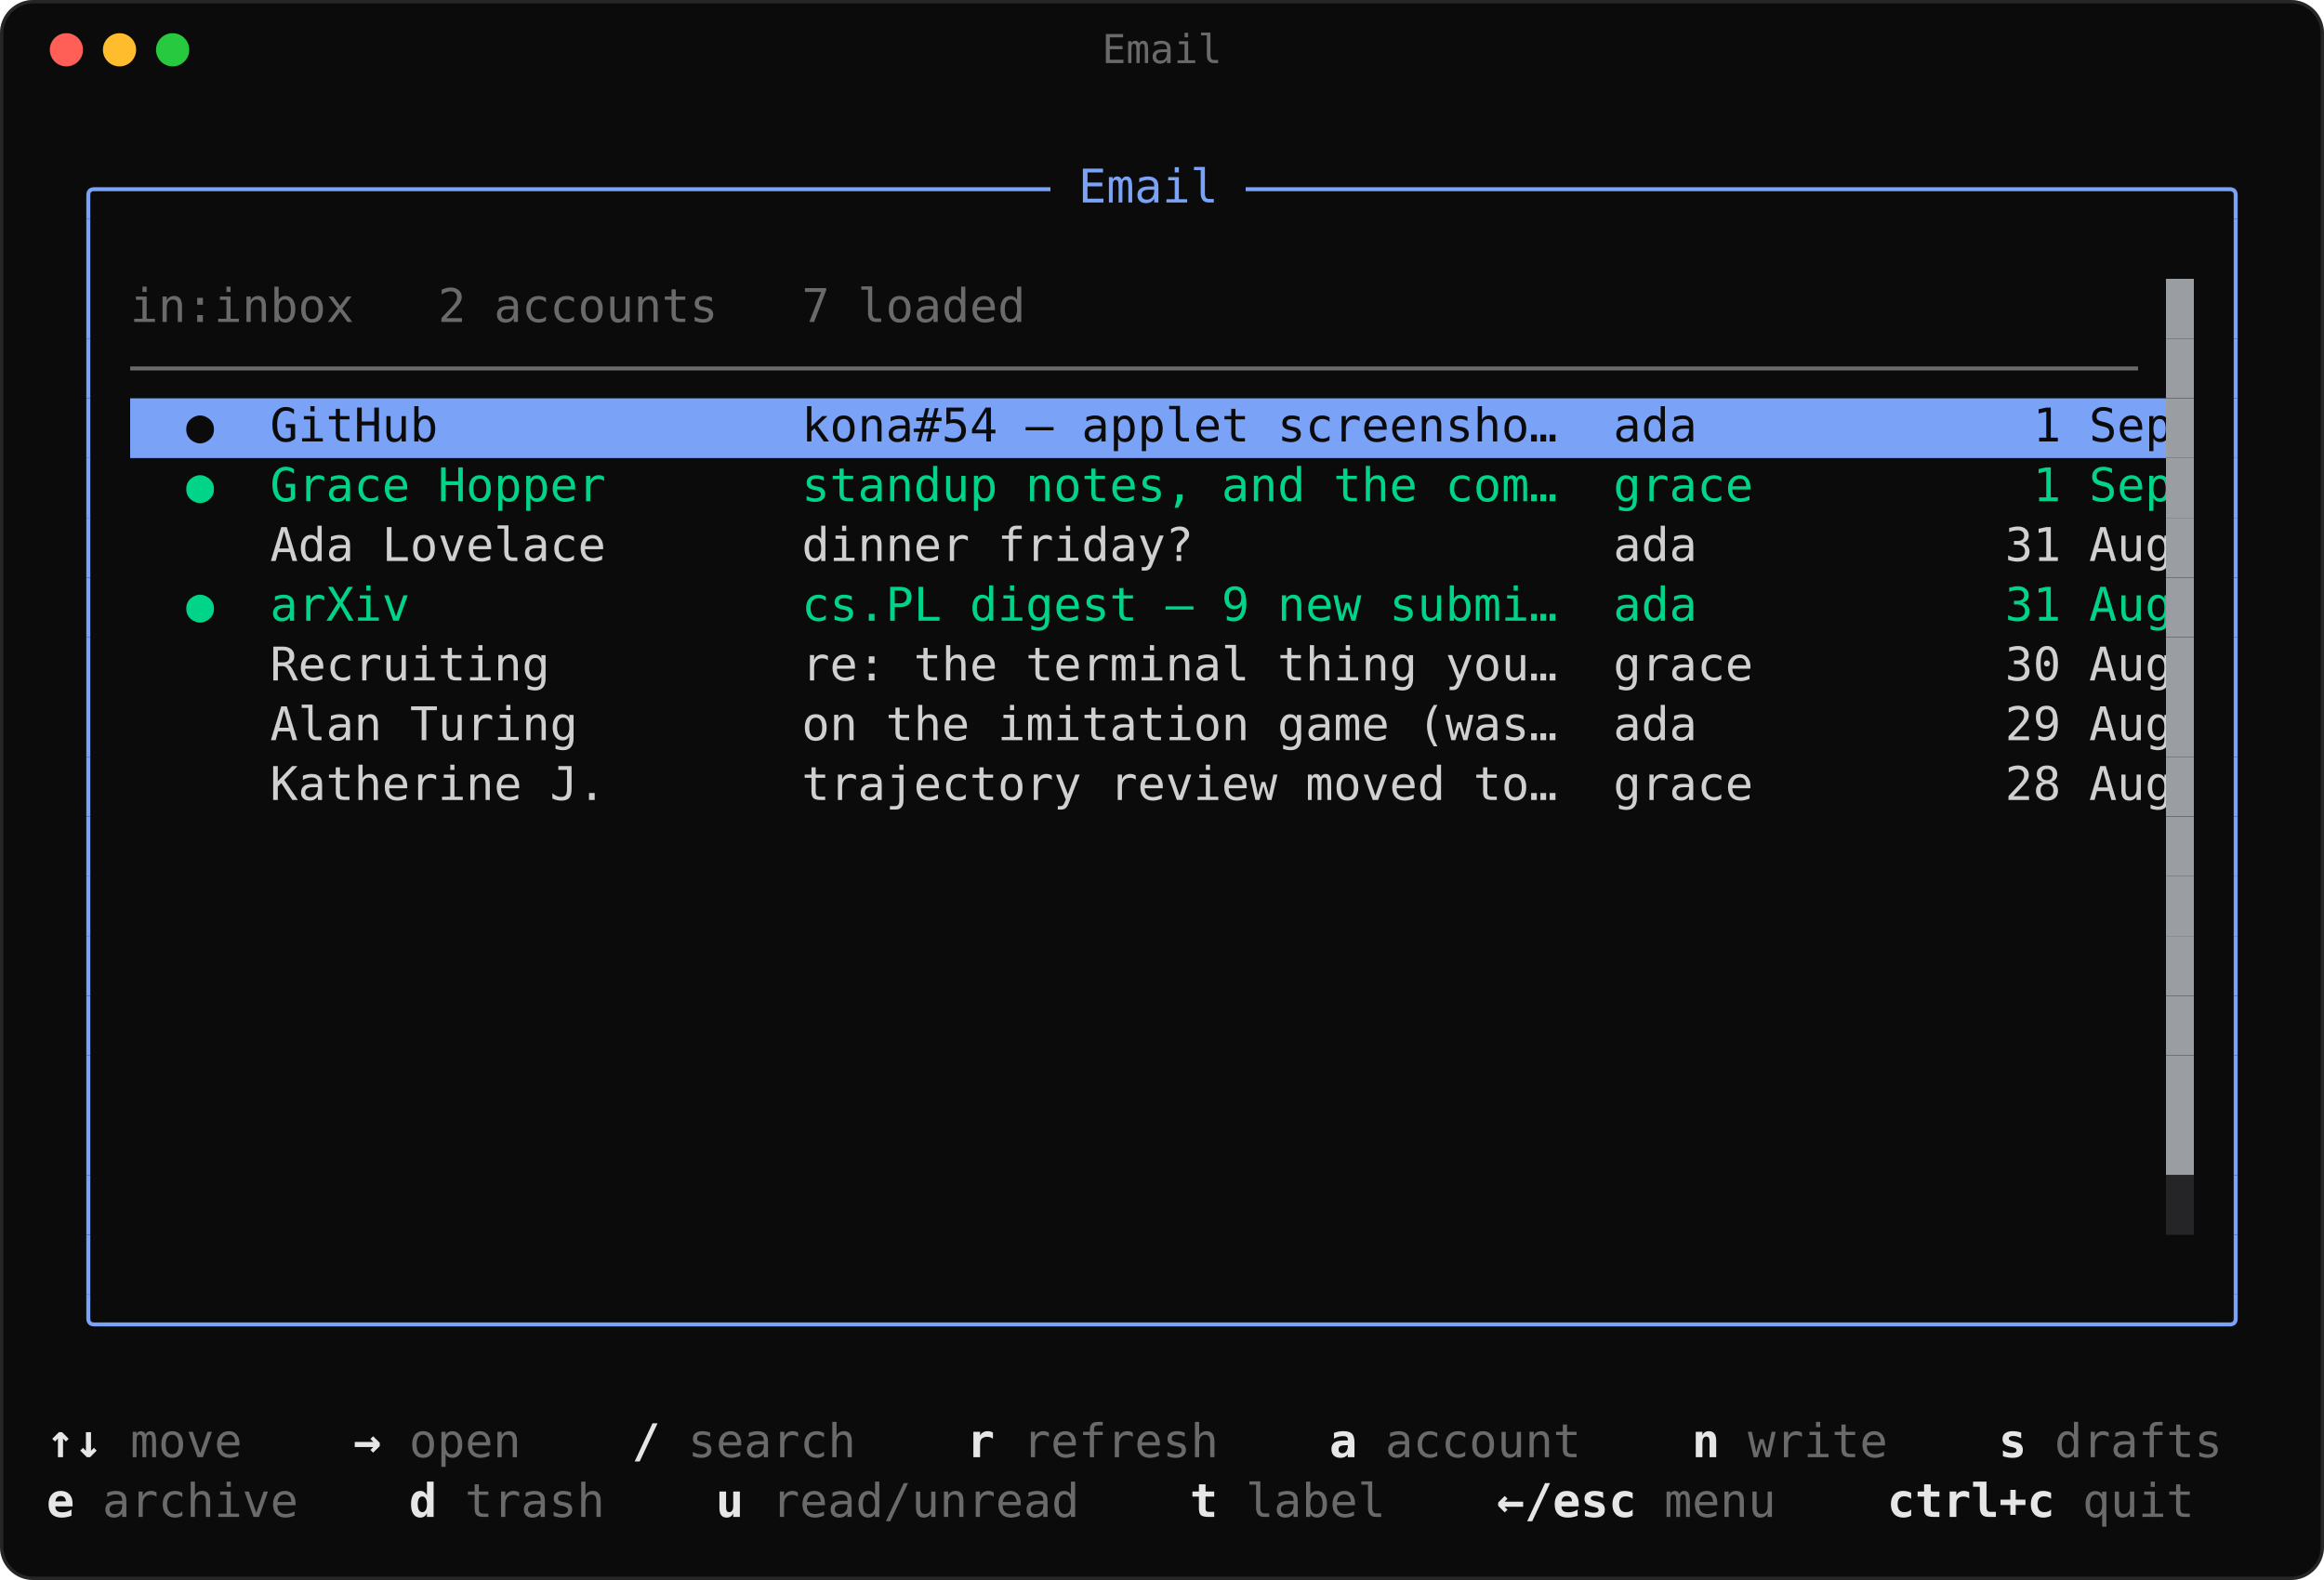
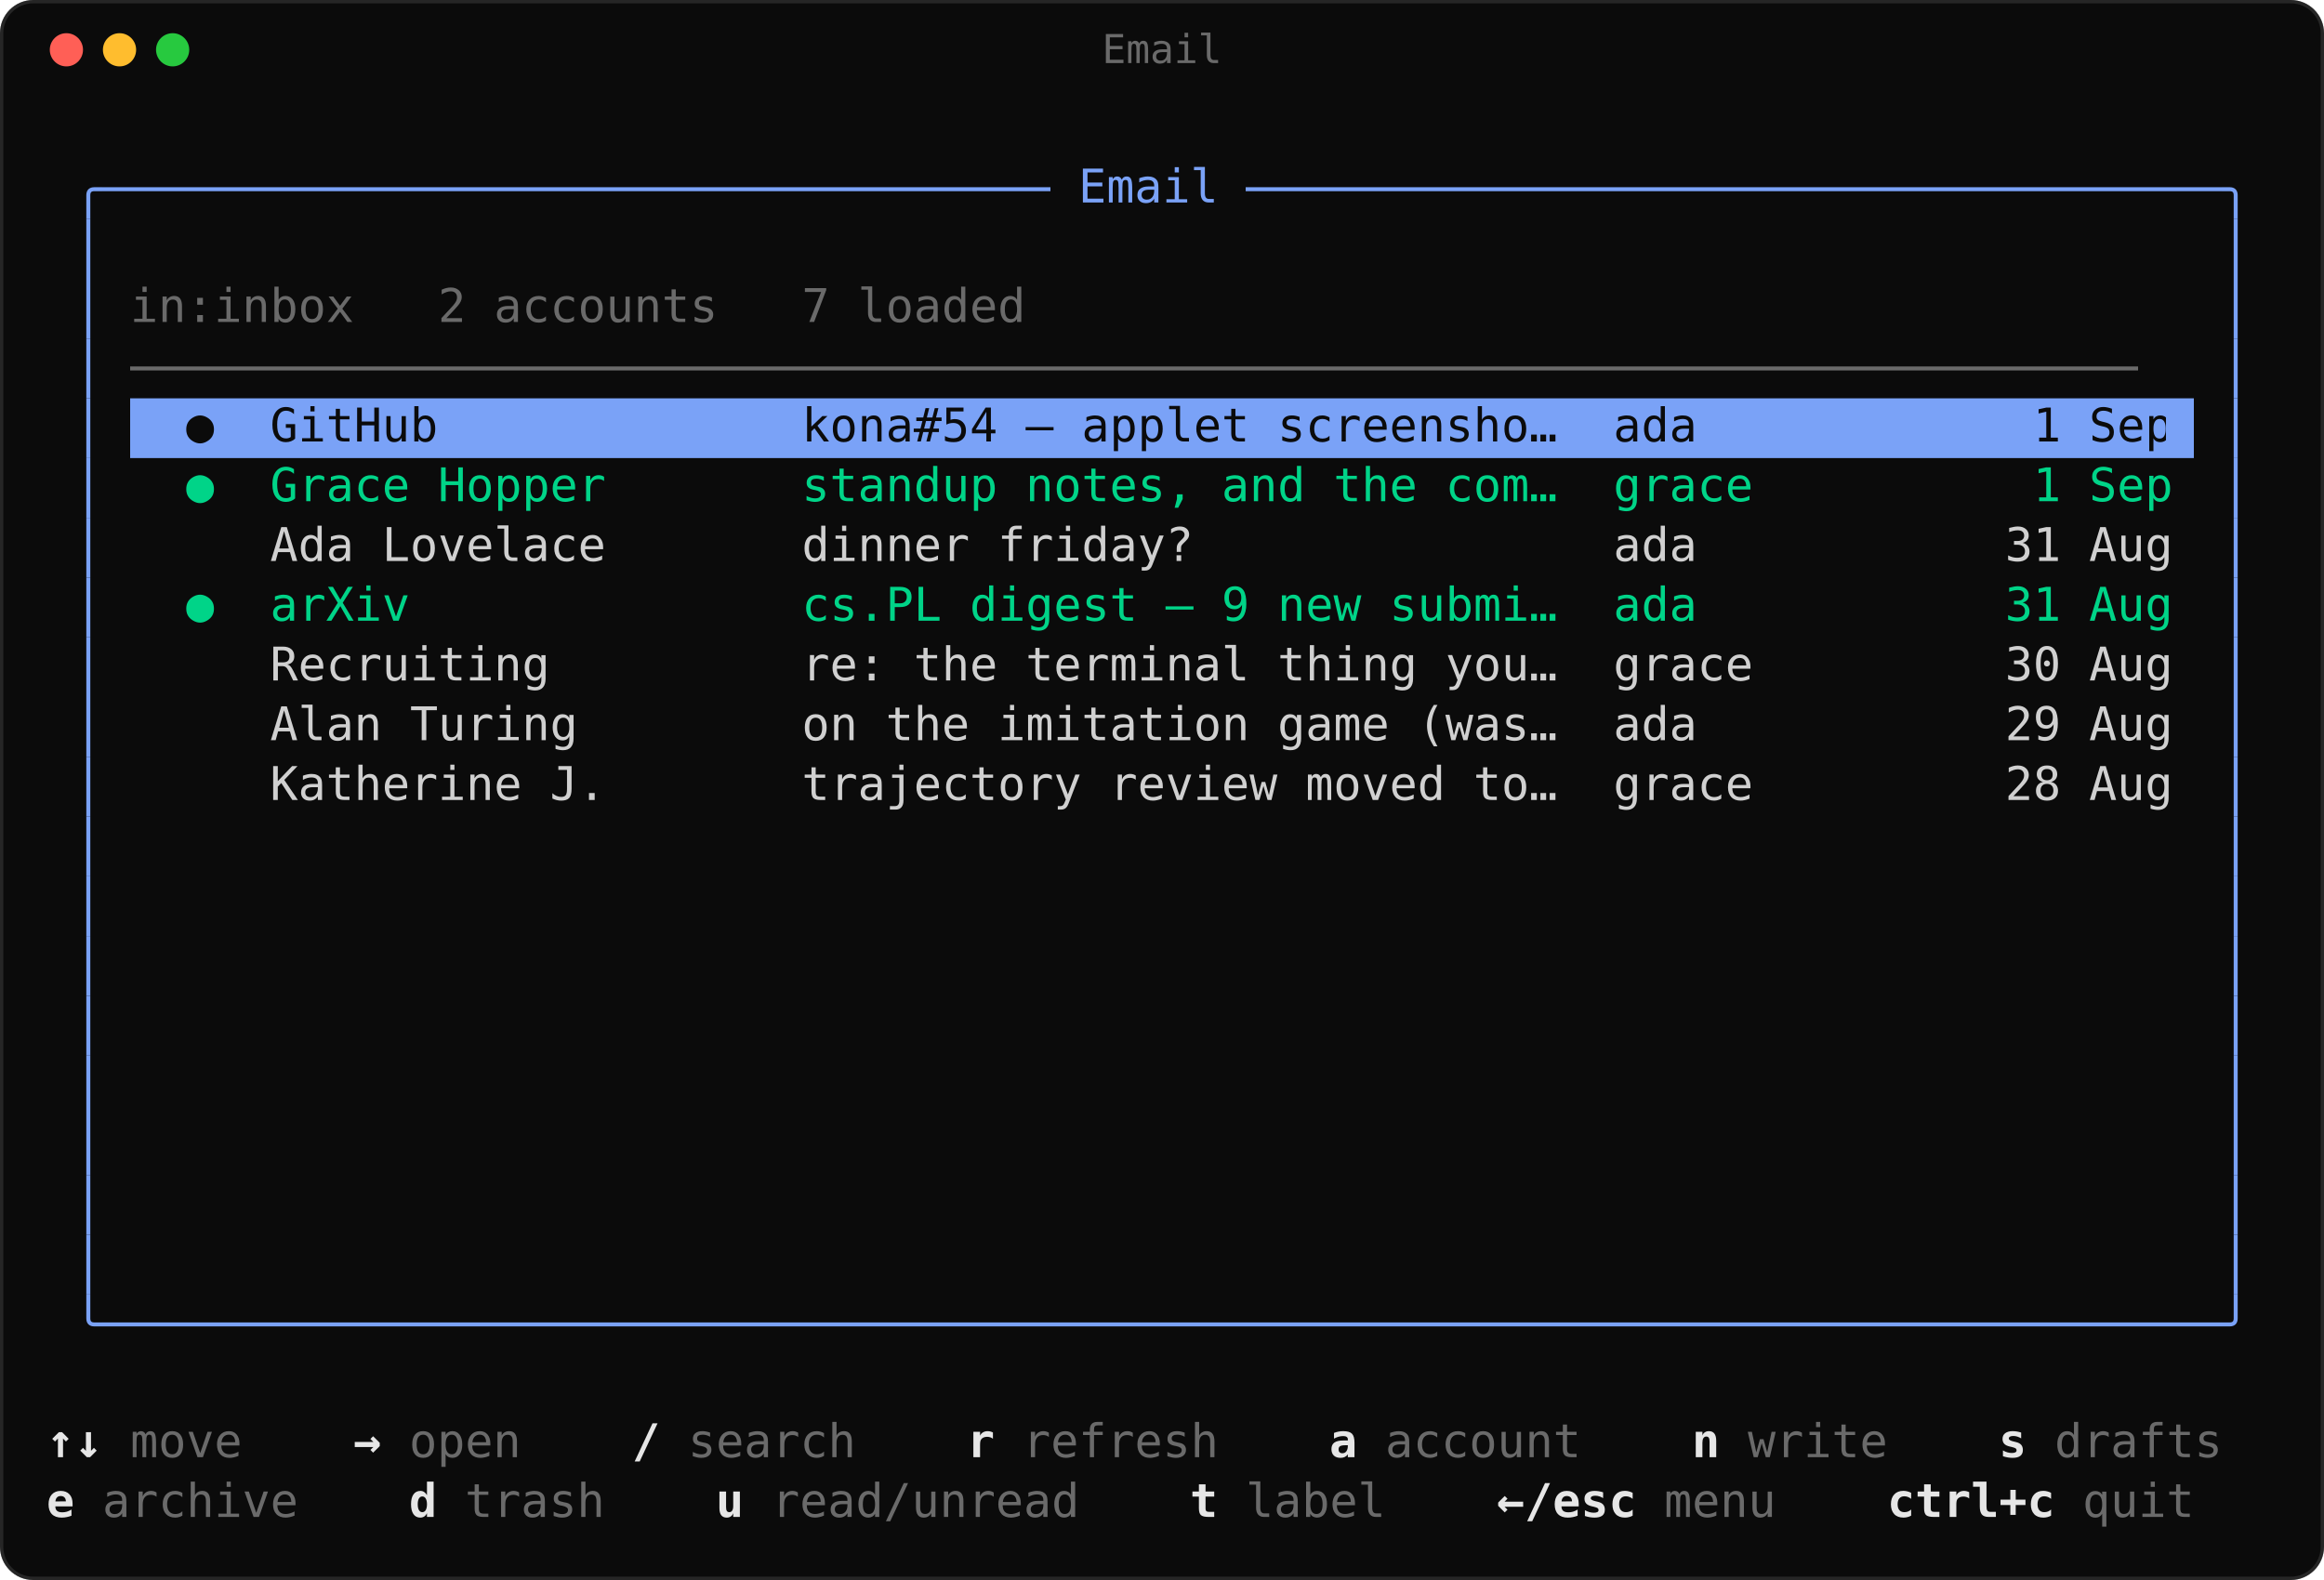
<svg xmlns="http://www.w3.org/2000/svg" width="700" height="476" viewBox="0 0 700 476" font-family="ui-monospace,'SF Mono',SFMono-Regular,Menlo,Consolas,'DejaVu Sans Mono','Liberation Mono',monospace" font-size="14">
  <rect width="700" height="476" rx="10" fill="#0b0b0b" />
  <rect x="0.5" y="0.5" width="699" height="475" rx="9.5" fill="none" stroke="#5a5a5a" stroke-opacity="0.35" />
  <circle cx="20" cy="15" r="5" fill="#ff5f56" />
  <circle cx="36" cy="15" r="5" fill="#ffbd2e" />
  <circle cx="52" cy="15" r="5" fill="#27c93f" />
  <text x="350" y="19" fill="#6a6a6a" font-size="12" text-anchor="middle">Email</text>
  <path d="M30.8 57H28.4M26.6 66V58.8M28.4 57Q26.6 57 26.6 58.8" stroke="#7aa2f7" stroke-width="1.2" fill="none" />
  <path d="M30.8 57H316.4" stroke="#7aa2f7" stroke-width="1.2" fill="none" />
  <text x="316.4" y="61" fill="#7aa2f7" textLength="58.8" lengthAdjust="spacingAndGlyphs" xml:space="preserve"> Email </text>
  <path d="M375.2 57H669.2" stroke="#7aa2f7" stroke-width="1.2" fill="none" />
  <path d="M669.2 57H671.6M673.4 66V58.8M671.6 57Q673.4 57 673.4 58.8" stroke="#7aa2f7" stroke-width="1.2" fill="none" />
  <path d="M26.6 66V84" stroke="#7aa2f7" stroke-width="1.2" fill="none" />
  <path d="M673.4 66V84" stroke="#7aa2f7" stroke-width="1.2" fill="none" />
  <path d="M26.6 84V102" stroke="#7aa2f7" stroke-width="1.2" fill="none" />
  <text x="39.2" y="97" fill="#6a6a6a" textLength="268.8" lengthAdjust="spacingAndGlyphs" xml:space="preserve">in:inbox   2 accounts   7 loaded</text>
-   <rect x="652.4" y="84" width="8.4" height="18" fill="#252527" />
-   <rect x="652.4" y="84" width="8.4" height="18" fill="#9a9ea3" />
  <path d="M673.4 84V102" stroke="#7aa2f7" stroke-width="1.2" fill="none" />
  <path d="M26.6 102V120" stroke="#7aa2f7" stroke-width="1.2" fill="none" />
  <path d="M39.2 111H644" stroke="#6a6a6a" stroke-width="1.2" fill="none" />
-   <rect x="652.4" y="102" width="8.4" height="18" fill="#252527" />
-   <rect x="652.4" y="102" width="8.4" height="18" fill="#9a9ea3" />
  <path d="M673.4 102V120" stroke="#7aa2f7" stroke-width="1.2" fill="none" />
  <path d="M26.6 120V138" stroke="#7aa2f7" stroke-width="1.2" fill="none" />
  <rect x="39.2" y="120" width="613.2" height="18" fill="#7aa2f7" />
  <text x="39.2" y="133" fill="#0b0b0b" textLength="613.2" lengthAdjust="spacingAndGlyphs" xml:space="preserve">  ●  GitHub             kona#54 — applet screensho…  ada            1 Sep</text>
-   <rect x="652.4" y="120" width="8.4" height="18" fill="#252527" />
-   <rect x="652.4" y="120" width="8.4" height="18" fill="#9a9ea3" />
+   <rect x="652.4" y="120" width="8.4" height="18" fill="#7aa2f7" />
  <path d="M673.4 120V138" stroke="#7aa2f7" stroke-width="1.2" fill="none" />
  <path d="M26.6 138V156" stroke="#7aa2f7" stroke-width="1.2" fill="none" />
  <text x="39.2" y="151" fill="#00d488" textLength="613.2" lengthAdjust="spacingAndGlyphs" xml:space="preserve">  ●  Grace Hopper       standup notes, and the com…  grace          1 Sep</text>
-   <rect x="652.4" y="138" width="8.4" height="18" fill="#252527" />
-   <rect x="652.4" y="138" width="8.4" height="18" fill="#9a9ea3" />
  <path d="M673.4 138V156" stroke="#7aa2f7" stroke-width="1.2" fill="none" />
  <path d="M26.6 156V174" stroke="#7aa2f7" stroke-width="1.2" fill="none" />
  <text x="39.2" y="169" fill="#d0d0d0" textLength="613.2" lengthAdjust="spacingAndGlyphs" xml:space="preserve">     Ada Lovelace       dinner friday?               ada           31 Aug</text>
-   <rect x="652.4" y="156" width="8.4" height="18" fill="#252527" />
-   <rect x="652.4" y="156" width="8.4" height="18" fill="#9a9ea3" />
  <path d="M673.4 156V174" stroke="#7aa2f7" stroke-width="1.2" fill="none" />
  <path d="M26.6 174V192" stroke="#7aa2f7" stroke-width="1.2" fill="none" />
  <text x="39.2" y="187" fill="#00d488" textLength="613.2" lengthAdjust="spacingAndGlyphs" xml:space="preserve">  ●  arXiv              cs.PL digest — 9 new submi…  ada           31 Aug</text>
-   <rect x="652.4" y="174" width="8.4" height="18" fill="#252527" />
-   <rect x="652.4" y="174" width="8.4" height="18" fill="#9a9ea3" />
  <path d="M673.4 174V192" stroke="#7aa2f7" stroke-width="1.2" fill="none" />
  <path d="M26.6 192V210" stroke="#7aa2f7" stroke-width="1.2" fill="none" />
  <text x="39.2" y="205" fill="#d0d0d0" textLength="613.2" lengthAdjust="spacingAndGlyphs" xml:space="preserve">     Recruiting         re: the terminal thing you…  grace         30 Aug</text>
-   <rect x="652.4" y="192" width="8.4" height="18" fill="#252527" />
-   <rect x="652.4" y="192" width="8.4" height="18" fill="#9a9ea3" />
  <path d="M673.4 192V210" stroke="#7aa2f7" stroke-width="1.2" fill="none" />
  <path d="M26.6 210V228" stroke="#7aa2f7" stroke-width="1.2" fill="none" />
  <text x="39.2" y="223" fill="#d0d0d0" textLength="613.2" lengthAdjust="spacingAndGlyphs" xml:space="preserve">     Alan Turing        on the imitation game (was…  ada           29 Aug</text>
-   <rect x="652.4" y="210" width="8.4" height="18" fill="#252527" />
-   <rect x="652.4" y="210" width="8.4" height="18" fill="#9a9ea3" />
  <path d="M673.4 210V228" stroke="#7aa2f7" stroke-width="1.2" fill="none" />
  <path d="M26.6 228V246" stroke="#7aa2f7" stroke-width="1.2" fill="none" />
  <text x="39.2" y="241" fill="#d0d0d0" textLength="613.2" lengthAdjust="spacingAndGlyphs" xml:space="preserve">     Katherine J.       trajectory review moved to…  grace         28 Aug</text>
-   <rect x="652.4" y="228" width="8.4" height="18" fill="#252527" />
-   <rect x="652.4" y="228" width="8.4" height="18" fill="#9a9ea3" />
  <path d="M673.4 228V246" stroke="#7aa2f7" stroke-width="1.2" fill="none" />
  <path d="M26.6 246V264" stroke="#7aa2f7" stroke-width="1.2" fill="none" />
-   <rect x="652.4" y="246" width="8.4" height="18" fill="#252527" />
-   <rect x="652.4" y="246" width="8.4" height="18" fill="#9a9ea3" />
  <path d="M673.4 246V264" stroke="#7aa2f7" stroke-width="1.2" fill="none" />
  <path d="M26.6 264V282" stroke="#7aa2f7" stroke-width="1.2" fill="none" />
-   <rect x="652.4" y="264" width="8.4" height="18" fill="#252527" />
-   <rect x="652.4" y="264" width="8.4" height="18" fill="#9a9ea3" />
  <path d="M673.4 264V282" stroke="#7aa2f7" stroke-width="1.2" fill="none" />
  <path d="M26.6 282V300" stroke="#7aa2f7" stroke-width="1.2" fill="none" />
-   <rect x="652.4" y="282" width="8.4" height="18" fill="#252527" />
-   <rect x="652.4" y="282" width="8.4" height="18" fill="#9a9ea3" />
  <path d="M673.4 282V300" stroke="#7aa2f7" stroke-width="1.2" fill="none" />
  <path d="M26.6 300V318" stroke="#7aa2f7" stroke-width="1.2" fill="none" />
-   <rect x="652.4" y="300" width="8.4" height="18" fill="#252527" />
-   <rect x="652.4" y="300" width="8.4" height="18" fill="#9a9ea3" />
  <path d="M673.4 300V318" stroke="#7aa2f7" stroke-width="1.2" fill="none" />
  <path d="M26.6 318V336" stroke="#7aa2f7" stroke-width="1.2" fill="none" />
-   <rect x="652.4" y="318" width="8.4" height="18" fill="#252527" />
-   <rect x="652.4" y="318" width="8.4" height="18" fill="#9a9ea3" />
  <path d="M673.4 318V336" stroke="#7aa2f7" stroke-width="1.2" fill="none" />
  <path d="M26.6 336V354" stroke="#7aa2f7" stroke-width="1.2" fill="none" />
-   <rect x="652.4" y="336" width="8.4" height="18" fill="#252527" />
-   <rect x="652.4" y="336" width="8.4" height="18" fill="#9a9ea3" />
  <path d="M673.4 336V354" stroke="#7aa2f7" stroke-width="1.2" fill="none" />
  <path d="M26.6 354V372" stroke="#7aa2f7" stroke-width="1.2" fill="none" />
-   <rect x="652.4" y="354" width="8.4" height="18" fill="#252527" />
  <path d="M673.4 354V372" stroke="#7aa2f7" stroke-width="1.2" fill="none" />
  <path d="M26.6 372V390" stroke="#7aa2f7" stroke-width="1.2" fill="none" />
  <path d="M673.4 372V390" stroke="#7aa2f7" stroke-width="1.2" fill="none" />
  <path d="M30.8 399H28.4M26.6 390V397.2M28.4 399Q26.6 399 26.6 397.2" stroke="#7aa2f7" stroke-width="1.2" fill="none" />
  <path d="M30.8 399H669.2" stroke="#7aa2f7" stroke-width="1.2" fill="none" />
  <path d="M669.2 399H671.6M673.4 390V397.2M671.6 399Q673.4 399 673.4 397.2" stroke="#7aa2f7" stroke-width="1.2" fill="none" />
  <text x="14" y="439" fill="#e6e6e6" textLength="16.8" lengthAdjust="spacingAndGlyphs" xml:space="preserve" font-weight="bold">↑↓</text>
  <text x="30.8" y="439" fill="#6a6a6a" textLength="75.6" lengthAdjust="spacingAndGlyphs" xml:space="preserve"> move    </text>
  <text x="106.4" y="439" fill="#e6e6e6" textLength="8.4" lengthAdjust="spacingAndGlyphs" xml:space="preserve" font-weight="bold">→</text>
  <text x="114.8" y="439" fill="#6a6a6a" textLength="75.6" lengthAdjust="spacingAndGlyphs" xml:space="preserve"> open    </text>
  <text x="190.4" y="439" fill="#e6e6e6" textLength="8.4" lengthAdjust="spacingAndGlyphs" xml:space="preserve" font-weight="bold">/</text>
  <text x="198.8" y="439" fill="#6a6a6a" textLength="92.4" lengthAdjust="spacingAndGlyphs" xml:space="preserve"> search    </text>
  <text x="291.2" y="439" fill="#e6e6e6" textLength="8.4" lengthAdjust="spacingAndGlyphs" xml:space="preserve" font-weight="bold">r</text>
  <text x="299.6" y="439" fill="#6a6a6a" textLength="100.8" lengthAdjust="spacingAndGlyphs" xml:space="preserve"> refresh    </text>
  <text x="400.4" y="439" fill="#e6e6e6" textLength="8.4" lengthAdjust="spacingAndGlyphs" xml:space="preserve" font-weight="bold">a</text>
  <text x="408.8" y="439" fill="#6a6a6a" textLength="100.8" lengthAdjust="spacingAndGlyphs" xml:space="preserve"> account    </text>
  <text x="509.6" y="439" fill="#e6e6e6" textLength="8.4" lengthAdjust="spacingAndGlyphs" xml:space="preserve" font-weight="bold">n</text>
  <text x="518" y="439" fill="#6a6a6a" textLength="84" lengthAdjust="spacingAndGlyphs" xml:space="preserve"> write    </text>
  <text x="602" y="439" fill="#e6e6e6" textLength="8.4" lengthAdjust="spacingAndGlyphs" xml:space="preserve" font-weight="bold">s</text>
  <text x="610.4" y="439" fill="#6a6a6a" textLength="75.6" lengthAdjust="spacingAndGlyphs" xml:space="preserve"> drafts  </text>
  <text x="14" y="457" fill="#e6e6e6" textLength="8.4" lengthAdjust="spacingAndGlyphs" xml:space="preserve" font-weight="bold">e</text>
  <text x="22.4" y="457" fill="#6a6a6a" textLength="100.8" lengthAdjust="spacingAndGlyphs" xml:space="preserve"> archive    </text>
  <text x="123.2" y="457" fill="#e6e6e6" textLength="8.4" lengthAdjust="spacingAndGlyphs" xml:space="preserve" font-weight="bold">d</text>
  <text x="131.6" y="457" fill="#6a6a6a" textLength="84" lengthAdjust="spacingAndGlyphs" xml:space="preserve"> trash    </text>
  <text x="215.6" y="457" fill="#e6e6e6" textLength="8.4" lengthAdjust="spacingAndGlyphs" xml:space="preserve" font-weight="bold">u</text>
  <text x="224" y="457" fill="#6a6a6a" textLength="134.4" lengthAdjust="spacingAndGlyphs" xml:space="preserve"> read/unread    </text>
  <text x="358.4" y="457" fill="#e6e6e6" textLength="8.4" lengthAdjust="spacingAndGlyphs" xml:space="preserve" font-weight="bold">t</text>
  <text x="366.8" y="457" fill="#6a6a6a" textLength="84" lengthAdjust="spacingAndGlyphs" xml:space="preserve"> label    </text>
  <text x="450.8" y="457" fill="#e6e6e6" textLength="42" lengthAdjust="spacingAndGlyphs" xml:space="preserve" font-weight="bold">←/esc</text>
  <text x="492.8" y="457" fill="#6a6a6a" textLength="75.6" lengthAdjust="spacingAndGlyphs" xml:space="preserve"> menu    </text>
  <text x="568.4" y="457" fill="#e6e6e6" textLength="50.4" lengthAdjust="spacingAndGlyphs" xml:space="preserve" font-weight="bold">ctrl+c</text>
  <text x="618.8" y="457" fill="#6a6a6a" textLength="42" lengthAdjust="spacingAndGlyphs" xml:space="preserve"> quit</text>
</svg>
